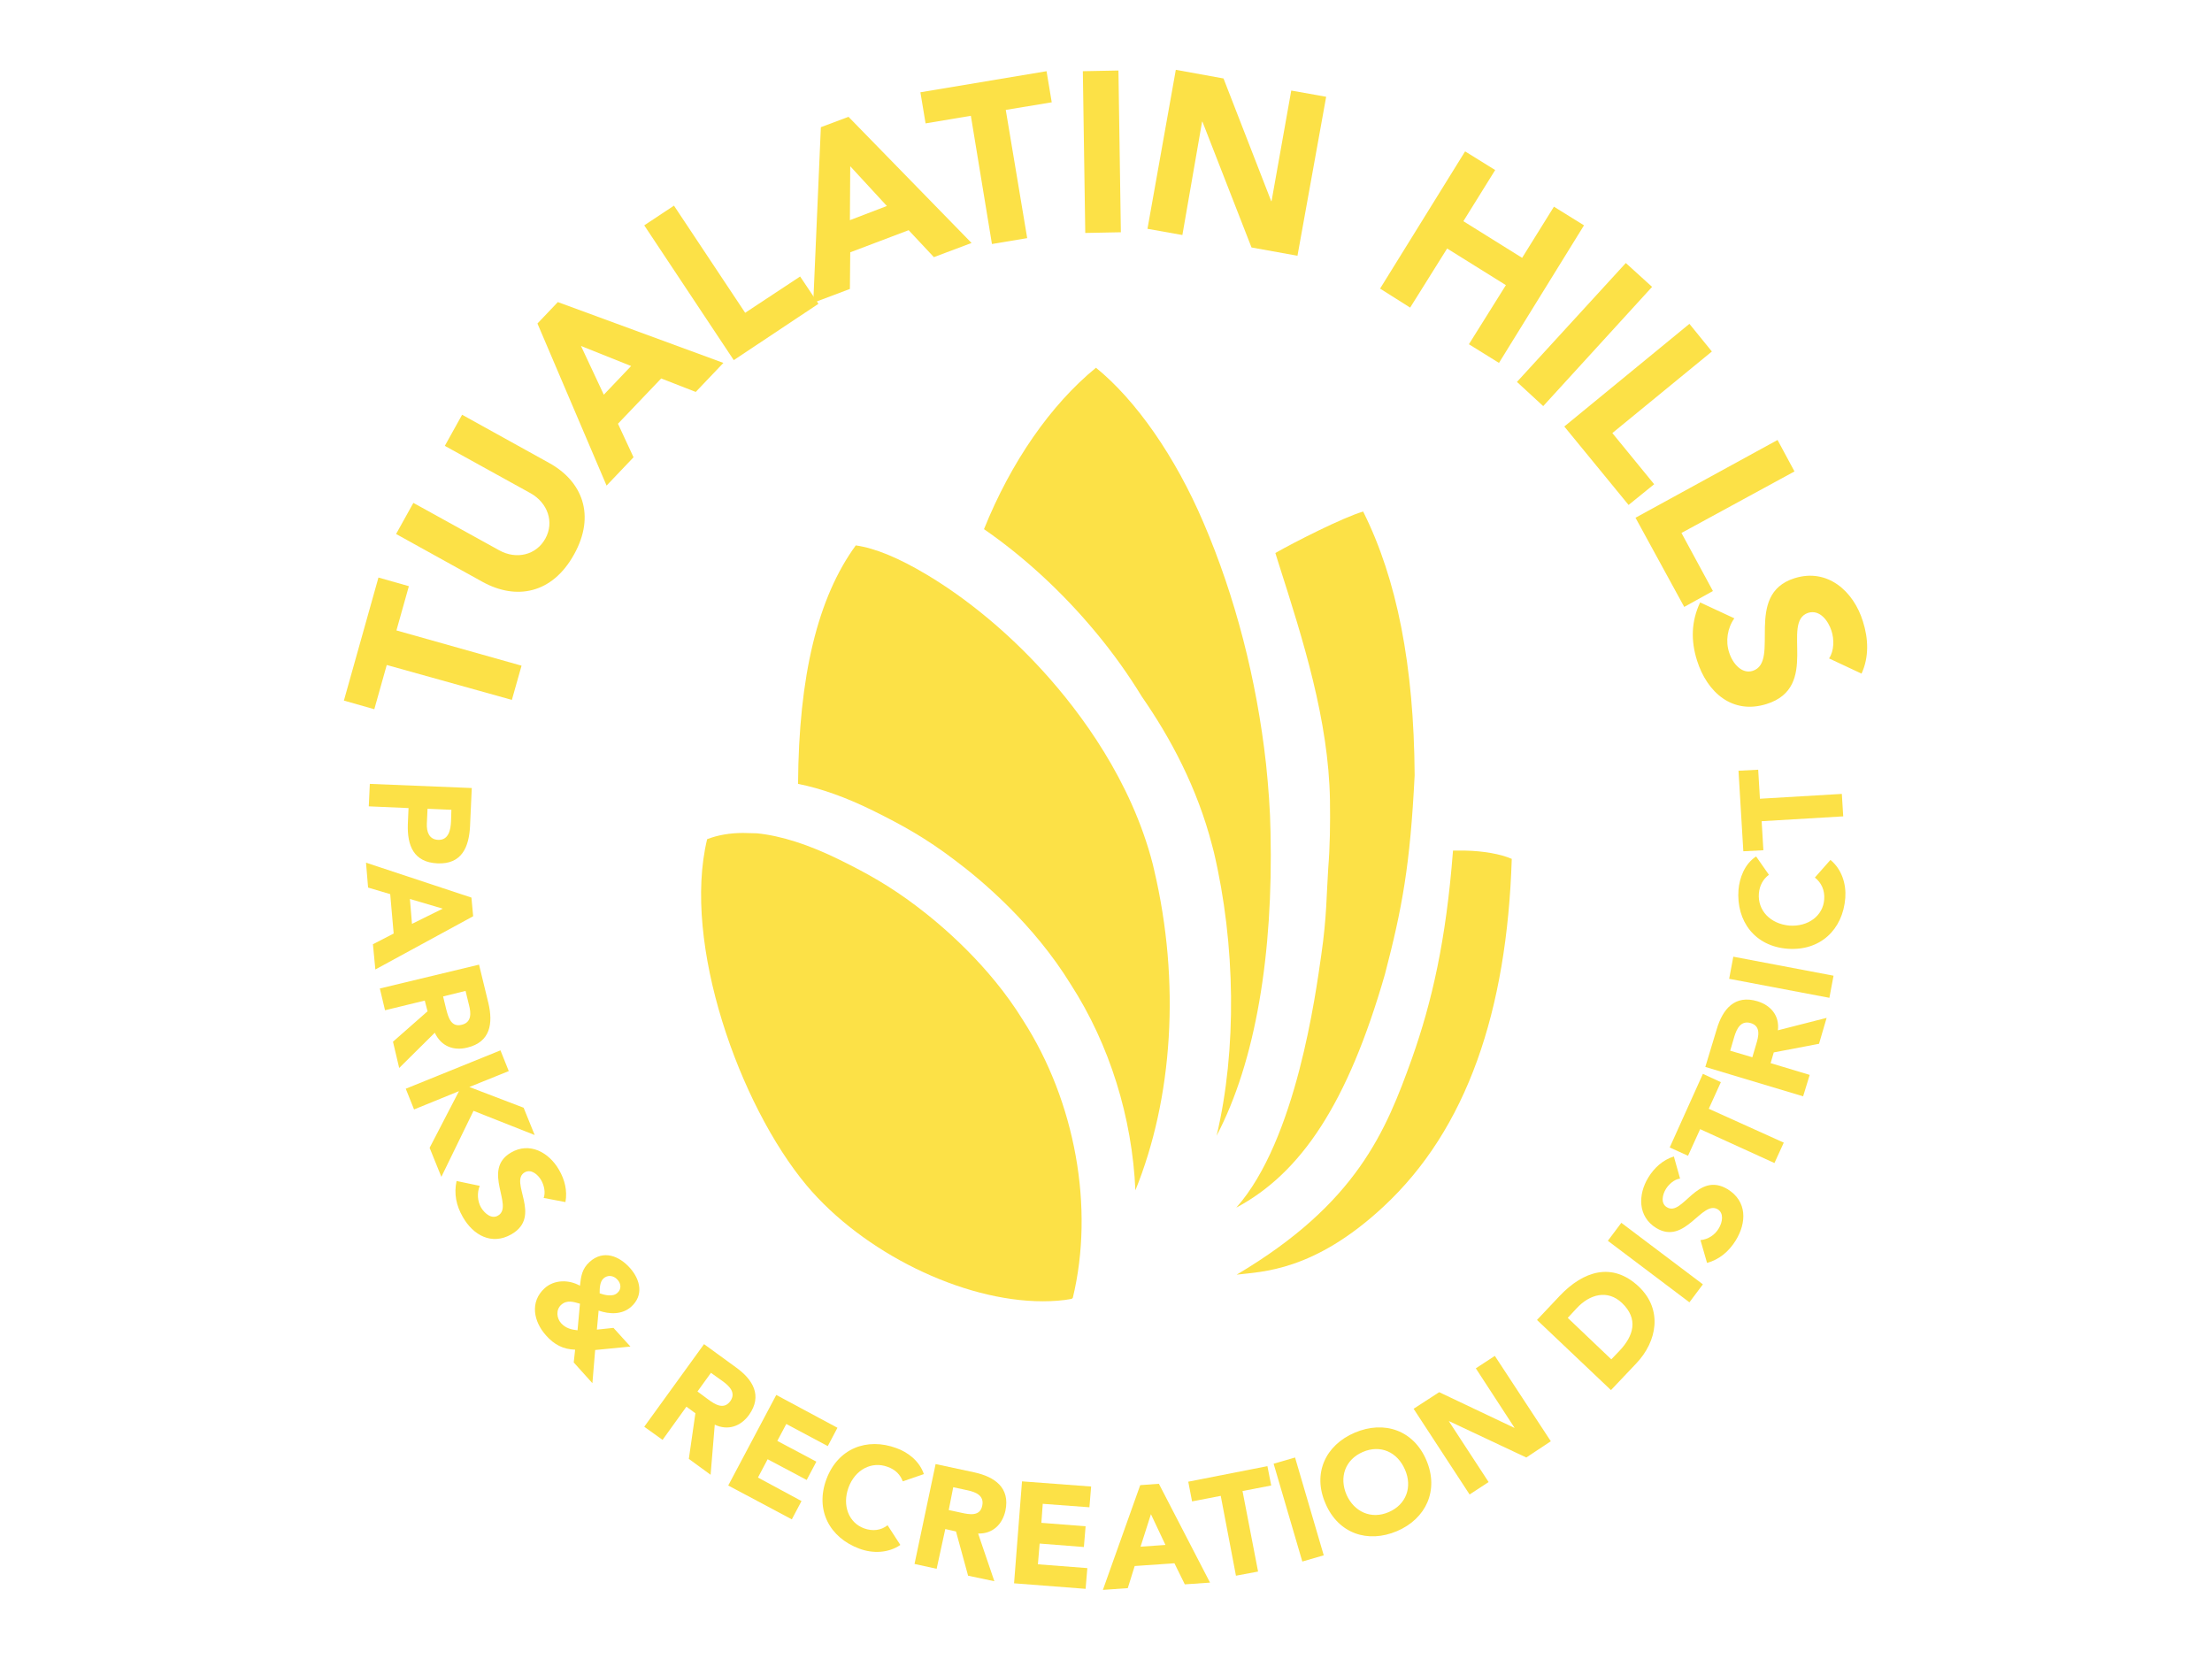
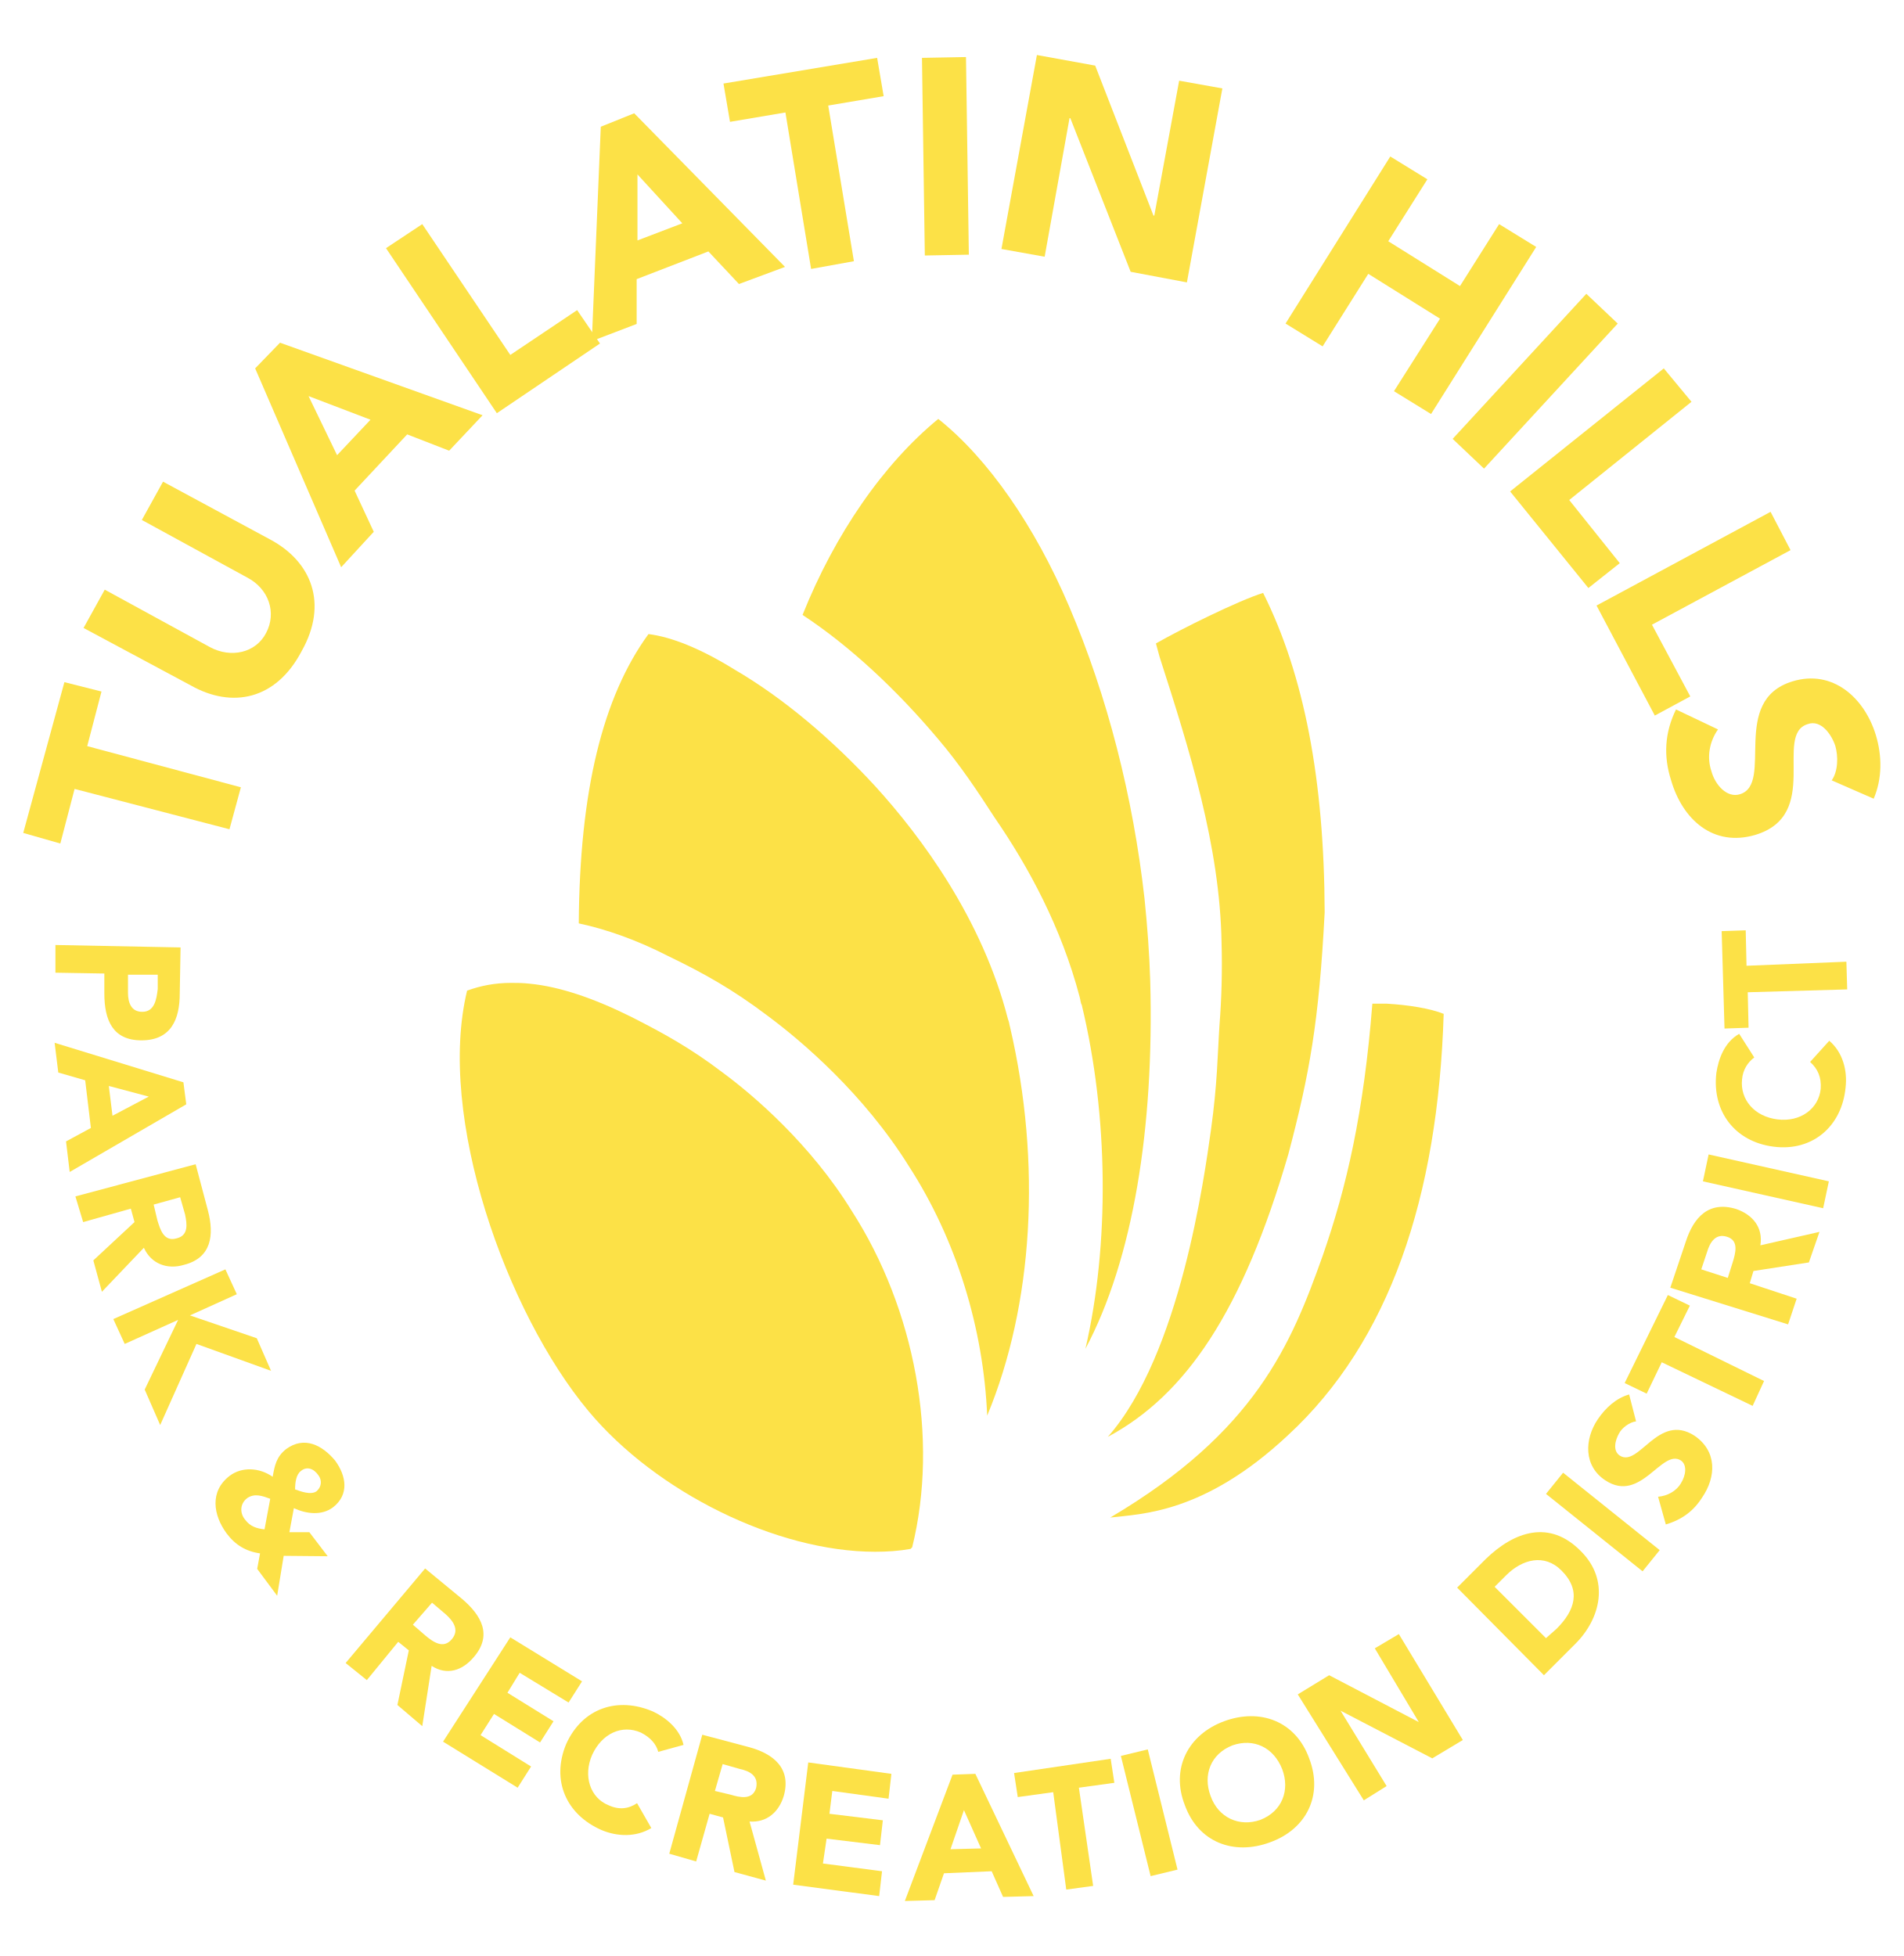
- <svg xmlns="http://www.w3.org/2000/svg" version="1.2" baseProfile="tiny" id="Layer_1" x="0px" y="0px" viewBox="0 0 640 480" xml:space="preserve">
+ <svg xmlns="http://www.w3.org/2000/svg" version="1.2" baseProfile="tiny" id="Layer_1" x="0px" y="0px" viewBox="86 0 467 480" xml:space="preserve">
  <g>
    <g>
-       <g>
-         <g>
-           <path fill="#FCE147" d="M423.8,246.1c-1.2,0-2.3,0-3.4,0c-2,26-6.1,43.8-11.9,60.2c-7.5,20.9-15.9,41.9-50.7,62.5      c7.3-0.9,22.3-0.9,42.5-19.7c24.2-22.5,35.7-56.7,37.1-100.6C434.2,247.1,429.2,246.2,423.8,246.1" />
-         </g>
-         <g>
-           <path fill="#FCE147" d="M252.5,234.5c8.5,4.2,15.4,8,23.8,14.4c7.9,5.9,22.8,18.5,33.5,35.9c11.3,17.5,17.8,38.7,18.7,59.6      c10.8-26.6,13.1-60.2,5.4-92.8c-0.1-0.6-0.3-1.1-0.4-1.7c-6.2-24-20.7-43.6-31.7-55.7c-10.2-11.2-21.9-20.9-33.6-27.9      c-8.2-4.9-15-7.7-20.6-8.5c-11,15.1-16.5,37.7-16.7,69C237.5,228.1,244.8,230.7,252.5,234.5" />
-         </g>
-         <g>
-           <path fill="#FCE147" d="M317,182.9c5,6,9.5,12.3,13.4,18.7c8.2,11.8,16,26.3,20.3,43c0.2,0.6,0.3,1.3,0.5,1.9      c6.3,26.7,6.7,57.3,0.8,82.1c11.3-21.5,16.4-52.6,15.6-87.8c0,0,0-0.1,0-0.1c-0.1-6.3-0.6-12.9-1.3-19.7      c-2.7-24.3-8.9-48.4-18.1-69.8c-8.1-19-19.5-35.4-31.1-44.8c-13.1,10.7-24.6,27.3-32.4,46.7C296,160.9,307.2,171.1,317,182.9" />
-         </g>
-         <g>
-           <path fill="#FCE147" d="M215,241c-3.8,0-7.3,0.6-10.4,1.8c-7.3,30.1,9.3,76.9,28.8,100.2c16.3,19.4,45,33.5,68.3,33.5      c2.9,0,5.8-0.2,8.4-0.7c0-0.1,0.2-0.2,0.2-0.2c0-0.1,0.1-0.1,0.1-0.1c6.3-26.1,0.7-56.8-14.4-80.3c-9.8-15.9-23.5-27.5-30.8-33      c-7.8-5.9-14.3-9.5-22.2-13.4c-8.9-4.4-17-7-24-7.7C217.6,241.1,216.3,241,215,241" />
-         </g>
-         <g>
-           <path fill="#FCE147" d="M394.4,148c-6,1.8-19.6,8.7-25.4,12l1,3.2c7.1,22.2,14.4,45.2,14.8,68.3c0.1,6.8,0,13.5-0.5,19.7      c-0.5,7.3-0.4,14-2,25c-1.6,11.1-7.2,53.6-24.6,73.2c18.7-10,32.2-30,43-67.5c5-19.2,7.3-31.5,8.6-57.6      C409.1,192.6,404.2,167.6,394.4,148" />
-         </g>
-       </g>
-       <g>
-         <g>
-           <path fill="#FCE147" d="M111.9,192.4l-3.6,12.8l-8.8-2.5l10-35.6l8.8,2.5l-3.6,12.8l36.2,10.2l-2.8,9.9L111.9,192.4z" />
-           <path fill="#FCE147" d="M158.8,133.9c9.7,5.3,13.6,15.2,7.3,26.5c-6.3,11.4-16.7,13.3-26.4,8l-25.1-13.9l5-9l24.8,13.7      c5,2.8,10.8,1.4,13.4-3.4c2.6-4.7,0.7-10.3-4.3-13.1L128.7,129l5-9L158.8,133.9z" />
-           <path fill="#FCE147" d="M155.5,93.6l5.9-6.2l47.9,17.6l-8,8.4l-10-3.9l-12.5,13.1l4.5,9.7l-7.8,8.2L155.5,93.6z M168.1,100.1      l6.6,14.1l7.9-8.3L168.1,100.1z" />
-           <path fill="#FCE147" d="M186.4,65.2l8.6-5.7l20.6,31L231.5,80l5.3,7.9l-24.5,16.3L186.4,65.2z" />
-           <path fill="#FCE147" d="M237.5,36.8l8-3l35.6,36.5l-10.9,4.1l-7.3-7.8L246,73l-0.1,10.6l-10.6,4L237.5,36.8z M246,48.1      l-0.1,15.6l10.7-4.1L246,48.1z" />
-           <path fill="#FCE147" d="M280.9,33.5l-13.1,2.2l-1.5-9l36.5-6.1l1.5,9L291,31.8l6.2,37.1l-10.2,1.7L280.9,33.5z" />
-           <path fill="#FCE147" d="M313.3,20.6l10.3-0.2l0.7,46.8L314,67.4L313.3,20.6z" />
-           <path fill="#FCE147" d="M340.2,20.2l13.8,2.5l13.8,35.5l0.1,0l5.7-32l10.1,1.8l-8.3,46l-13.3-2.4l-14.2-36.4l-0.1,0L342.1,68      l-10.1-1.8L340.2,20.2z" />
-           <path fill="#FCE147" d="M423.9,43.8l8.7,5.4l-9.2,14.8l17,10.6l9.2-14.8l8.7,5.4L433.7,105l-8.7-5.4l10.7-17.1l-17-10.6L408,89      l-8.7-5.5L423.9,43.8z" />
-           <path fill="#FCE147" d="M470.4,76.1l7.6,6.9l-31.5,34.5l-7.6-7L470.4,76.1z" />
-           <path fill="#FCE147" d="M488.8,93.7l6.5,8l-28.8,23.6l12.1,14.8l-7.4,6l-18.6-22.7L488.8,93.7z" />
-           <path fill="#FCE147" d="M514.3,127.3l4.9,9.1l-32.7,17.8l9.1,16.8l-8.3,4.6l-14.1-25.8L514.3,127.3z" />
-           <path fill="#FCE147" d="M529.2,190.5c1.5-2.2,1.5-5.6,0.7-8c-0.9-2.8-3.3-6.2-6.7-5.2c-8.1,2.6,3.6,21.5-12.1,26.4      c-9.9,3.1-17.2-3.4-20.1-12.6c-1.8-5.7-1.7-11.3,0.9-16.8l9.9,4.6c-2,2.8-2.6,6.6-1.5,9.9c1,3.2,3.7,6.3,6.8,5.3      c8.2-2.6-2.8-22.1,12.1-26.8c9.5-3,17.1,3.7,19.8,12.5c1.6,5,1.8,10.3-0.4,15.1L529.2,190.5z" />
-         </g>
-         <g>
-           <path fill="#FCE147" d="M136.5,228l-0.5,11c-0.3,6.1-2.4,11.1-9.4,10.8c-6.9-0.3-8.8-5.1-8.6-11.3l0.2-4.7l-11.5-0.5l0.3-6.5      L136.5,228z M123.7,234l-0.2,4.3c-0.1,2.3,0.6,4.6,3.3,4.7c3,0.1,3.6-2.9,3.7-5.4l0.1-3.3L123.7,234z" />
-           <path fill="#FCE147" d="M136.4,259.7l0.5,5.4l-28.3,15.4l-0.7-7.3l6-3.1l-1-11.4l-6.4-1.9l-0.6-7.2L136.4,259.7z M128.1,262.9      l-9.5-2.8l0.6,7.2L128.1,262.9z" />
-           <path fill="#FCE147" d="M138.6,279.1l2.7,11.1c1.4,5.9,0.6,11.3-6.1,12.9c-4,1-7.6-0.4-9.4-4.3L115.5,309l-1.8-7.6l10-8.8      l-0.8-3.1l-11.5,2.8l-1.5-6.3L138.6,279.1z M128.2,288.3l0.9,3.7c0.6,2.3,1.4,5.3,4.5,4.5c2.9-0.7,2.7-3.4,2.1-5.7l-1-4.1      L128.2,288.3z" />
-           <path fill="#FCE147" d="M144.8,303.9l2.4,6l-11.4,4.6l15.7,6l3.2,7.9l-17.7-7l-9.3,19.1l-3.4-8.4l8.5-16.4l-13,5.3l-2.4-6      L144.8,303.9z" />
-           <path fill="#FCE147" d="M157.3,346.6c0.6-1.6,0.1-3.7-0.7-5.1c-0.9-1.6-2.9-3.4-4.8-2.3c-4.6,2.7,5.2,12.7-3.8,17.9      c-5.7,3.3-11.1,0.3-14.1-5c-1.9-3.3-2.6-6.7-1.8-10.4l6.7,1.4c-0.8,2-0.7,4.4,0.4,6.3c1.1,1.8,3.1,3.4,4.9,2.3      c4.7-2.7-4.8-13.2,3.7-18.2c5.4-3.2,11-0.1,13.9,4.9c1.7,2.9,2.5,6.1,1.9,9.4L157.3,346.6z" />
-           <path fill="#FCE147" d="M172.2,390.6l-0.8,9.6l-5.4-6l0.4-3.7c-3.5-0.1-6.1-1.5-8.4-4.1c-3.6-4-4.8-9.7-0.4-13.7      c2.8-2.5,7-2.5,10.2-0.7c0.3-2.8,0.6-4.9,2.8-6.9c4-3.6,8.6-1.7,11.7,1.8c3,3.4,4,7.9,0.3,11.2c-2.6,2.3-6.2,2.2-9.4,1.1      l-0.5,5.5l4.8-0.5l4.9,5.4L172.2,390.6z M167.8,377.2c-1.8-0.5-3.7-1.2-5.4,0.3c-1.6,1.4-1.4,3.9,0,5.4c1.3,1.4,2.9,1.8,4.7,2      L167.8,377.2z M174.6,369.9c-1.1,1-1.1,3-1.1,4.3c1.4,0.5,3.8,1.1,5.1-0.1c1.3-1.1,1.1-2.8,0-3.9      C177.5,369,175.8,368.8,174.6,369.9z" />
-           <path fill="#FCE147" d="M203.7,388.9l9.2,6.7c4.9,3.5,7.8,8.2,3.8,13.8c-2.4,3.3-6.1,4.6-9.9,2.8l-1.2,14.5l-6.3-4.6l1.9-13.2      l-2.6-1.9l-6.9,9.6l-5.3-3.8L203.7,388.9z M201.8,402.6l3.1,2.3c1.9,1.4,4.5,3.1,6.4,0.5c1.7-2.4-0.2-4.3-2.1-5.7l-3.5-2.5      L201.8,402.6z" />
-           <path fill="#FCE147" d="M224.6,403.6l17.7,9.5l-2.8,5.3l-12-6.4l-2.6,4.9l11.3,6l-2.8,5.3l-11.3-6l-2.8,5.3l12.6,6.8l-2.8,5.3      l-18.4-9.8L224.6,403.6z" />
-           <path fill="#FCE147" d="M261.2,428.6c-0.7-1.9-2.1-3.4-4.4-4.2c-4.6-1.7-9.4,0.8-11.3,6c-1.9,5.2,0.1,10.2,4.5,11.8      c2.5,0.9,4.9,0.6,6.8-0.9l3.7,5.7c-3.5,2.4-8,2.5-11.8,1.1c-8.7-3.2-12.9-11.2-9.6-20.1c3.3-8.9,11.7-12.2,20.3-9      c3.1,1.1,6.6,3.6,7.9,7.5L261.2,428.6z" />
-           <path fill="#FCE147" d="M270.7,423.6l11.2,2.4c5.9,1.3,10.4,4.4,9,11.1c-0.9,4-3.7,6.7-7.9,6.6l4.7,13.8l-7.6-1.6l-3.5-12.8      l-3.1-0.7l-2.5,11.5l-6.4-1.4L270.7,423.6z M274.5,436.9l3.7,0.8c2.3,0.5,5.4,1.1,6-2.1c0.6-2.9-1.9-3.9-4.2-4.4l-4.2-0.9      L274.5,436.9z" />
-           <path fill="#FCE147" d="M295.7,428.6l20,1.5l-0.5,6l-13.5-1l-0.4,5.5l12.8,1l-0.5,6l-12.8-1l-0.5,6l14.3,1.1l-0.5,6l-20.7-1.6      L295.7,428.6z" />
-           <path fill="#FCE147" d="M329.9,429.7l5.4-0.4l14.8,28.6l-7.3,0.5l-3-6.1l-11.5,0.8l-2,6.4l-7.2,0.5L329.9,429.7z M333,438.1      l-3,9.4l7.2-0.5L333,438.1z" />
-           <path fill="#FCE147" d="M353.2,432.8l-8.3,1.6l-1.1-5.7l22.9-4.5l1.1,5.6l-8.3,1.6l4.5,23.3l-6.4,1.2L353.2,432.8z" />
-           <path fill="#FCE147" d="M368.5,423.5l6.2-1.8L383,450l-6.2,1.8L368.5,423.5z" />
-           <path fill="#FCE147" d="M392,414.5c8.5-3.6,17-0.7,20.7,8c3.7,8.7-0.1,16.9-8.5,20.5c-8.5,3.6-17,0.7-20.7-8      C379.7,426.3,383.5,418.1,392,414.5z M401.8,437.5c5.1-2.2,6.9-7.3,4.7-12.3c-2.2-5.1-7.1-7.3-12.2-5.1      c-5.1,2.2-6.9,7.3-4.7,12.4C391.8,437.4,396.7,439.7,401.8,437.5z" />
-           <path fill="#FCE147" d="M409,407.6l7.4-4.8l21.7,10.3l0.1,0l-11.2-17.2l5.5-3.6l16.2,24.7l-7.1,4.7l-22.3-10.5l-0.1,0l11.5,17.6      l-5.5,3.6L409,407.6z" />
-           <path fill="#FCE147" d="M444.7,381.9l6.7-7.1c6.6-6.9,15-9.9,22.8-2.5c6.9,6.6,5.3,15.8-0.8,22.2l-7.3,7.7L444.7,381.9z       M466.2,393.3l2.3-2.4c4.2-4.4,5.6-9.3,0.8-13.9c-4.2-4-9.4-2.5-13.1,1.5l-2.6,2.8L466.2,393.3z" />
-           <path fill="#FCE147" d="M465.2,359l3.9-5.2l23.6,17.8l-3.9,5.2L465.2,359z" />
-           <path fill="#FCE147" d="M486.1,341c-1.7,0.2-3.3,1.7-4.1,3c-1,1.6-1.6,4.2,0.3,5.3c4.6,2.8,8.7-10.6,17.6-5.2      c5.6,3.5,5.5,9.6,2.3,14.8c-2,3.2-4.7,5.5-8.3,6.5l-1.9-6.6c2.2-0.2,4.2-1.5,5.3-3.4c1.1-1.8,1.5-4.4-0.3-5.5      c-4.6-2.8-9.4,10.5-17.8,5.4c-5.4-3.3-5.3-9.7-2.3-14.6c1.7-2.8,4.2-5.1,7.4-6.1L486.1,341z" />
-           <path fill="#FCE147" d="M491.9,326.7l-3.5,7.7l-5.3-2.4l9.6-21.3l5.2,2.4l-3.5,7.7l21.7,9.8l-2.7,5.9L491.9,326.7z" />
-           <path fill="#FCE147" d="M493.4,308.7l3.3-10.9c1.7-5.8,5.2-10.1,11.8-8.1c3.9,1.2,6.4,4.2,5.9,8.4l14.1-3.6l-2.2,7.5l-13.1,2.5      l-0.9,3.1l11.3,3.4l-1.9,6.2L493.4,308.7z M507,305.9l1.1-3.7c0.7-2.3,1.5-5.3-1.6-6.2c-2.8-0.8-4,1.6-4.7,3.9l-1.2,4.1      L507,305.9z" />
-           <path fill="#FCE147" d="M500.3,283.2l1.2-6.4l29,5.5l-1.2,6.4L500.3,283.2z" />
-           <path fill="#FCE147" d="M511.8,253.1c-1.6,1.2-2.7,3-2.9,5.4c-0.4,4.9,3.3,8.8,8.8,9.3c5.5,0.4,9.8-2.9,10.1-7.6      c0.2-2.6-0.8-4.8-2.7-6.3l4.5-5.1c3.3,2.7,4.6,7,4.3,11c-0.7,9.2-7.3,15.4-16.7,14.7c-9.4-0.7-14.9-7.9-14.2-17.1      c0.3-3.3,1.7-7.4,5.1-9.6L511.8,253.1z" />
-           <path fill="#FCE147" d="M509.7,237.6l0.5,8.4l-5.8,0.3l-1.4-23.3l5.7-0.3l0.5,8.4l23.7-1.4l0.4,6.5L509.7,237.6z" />
-         </g>
-       </g>
+       <path fill="#FCE147" d="M426.2,246.3c-1.2,0-2.3,0-3.5,0c-2.1,26.7-6.3,45-12.2,61.9c-7.7,21.6-16.4,43.1-52.1,64.2    c7.5-0.9,23-0.9,43.6-20.2c24.9-23,36.8-58.4,38.2-103.4C437,247.5,431.6,246.6,426.2,246.3" />
+       <path fill="#FCE147" d="M249.9,234.6c8.7,4.2,15.9,8.2,24.6,14.8c8.2,6.1,23.4,19,34.5,36.8c11.7,18.1,18.3,39.9,19.2,61.2    c11.3-27.2,13.4-61.9,5.6-95.4c-0.2-0.7-0.2-1.2-0.5-1.9c-6.3-24.6-21.3-44.8-32.6-57.2c-10.6-11.5-22.5-21.6-34.5-28.6    c-8.4-5.2-15.5-8-21.1-8.7c-11.3,15.5-16.9,38.7-17.1,71C234.6,228,242.1,230.6,249.9,234.6" />
+       <path fill="#FCE147" d="M316.2,181.4c5.2,6.1,9.6,12.7,13.8,19.2c8.4,12.2,16.4,27,20.9,44.1c0.2,0.7,0.2,1.4,0.5,1.9    c6.6,27.4,6.8,58.9,0.9,84.4c11.7-22,16.9-54.2,15.9-90.3l0,0c-0.2-6.6-0.7-13.4-1.4-20.2c-2.8-24.9-9.1-49.7-18.5-71.7    c-8.4-19.7-19.9-36.3-32.1-46c-13.4,11-25.3,28.1-33.3,48.1C294.6,158.6,306.1,169.4,316.2,181.4" />
+       <path fill="#FCE147" d="M211.4,241.2c-4,0-7.5,0.7-10.8,1.9c-7.5,30.9,9.6,79,29.8,103.2c16.6,19.9,46.2,34.5,70.3,34.5    c3,0,5.9-0.2,8.7-0.7l0.2-0.2c0,0,0,0,0.2-0.2c6.6-26.7,0.7-58.4-14.8-82.5c-10.1-16.4-24.1-28.4-31.7-34    c-8-6.1-14.8-9.8-22.7-13.8c-9.1-4.5-17.4-7.3-24.6-8C214.2,241.2,212.8,241.2,211.4,241.2" />
+       <path fill="#FCE147" d="M395.9,145.5c-6.1,1.9-20.2,8.9-26.3,12.4l0.9,3.3c7.3,22.7,14.8,46.4,15.2,70.1c0.2,7,0,13.8-0.5,20.2    c-0.5,7.5-0.5,14.3-2.1,25.8c-1.6,11.3-7.5,55.1-25.3,75.3c19.2-10.3,33.1-30.9,44.3-69.4c5.2-19.7,7.5-32.4,8.9-59.3    C410.9,191.5,406,165.7,395.9,145.5" />
+     </g>
+     <g>
+       <path fill="#FCE147" d="M104.3,193.6l-3.5,13.4l-9.1-2.6l10.1-37l9.1,2.3l-3.5,13.4l37.7,10.1l-2.8,10.3L104.3,193.6z" />
+       <path fill="#FCE147" d="M152.3,132.4c10.1,5.4,14.3,15.7,7.7,27.4c-6.3,12-17.1,14.1-27.2,8.4l-26.3-14.1l5.2-9.4l25.8,14.1    c5.2,2.8,11.3,1.4,13.8-3.5c2.6-4.9,0.7-10.8-4.7-13.6l-25.8-14.1l5.2-9.4L152.3,132.4z" />
+       <path fill="#FCE147" d="M148.6,90.4l6.1-6.3l49.7,17.8l-8.2,8.7l-10.3-4L173,120.4l4.7,10.1l-8,8.7L148.6,90.4z M161.7,97.2    l7,14.5l8.2-8.7L161.7,97.2z" />
+       <path fill="#FCE147" d="M180.7,60.9l8.9-5.9l21.6,32.1l16.4-11l5.6,8.2l-25.3,17.1L180.7,60.9z" />
+       <path fill="#FCE147" d="M233.4,31.1l8.2-3.3l37,37.7l-11.3,4.2l-7.5-8l-17.6,6.8v11l-11,4.2L233.4,31.1z M242.4,42.8V59l11-4.2    L242.4,42.8z" />
+       <path fill="#FCE147" d="M278.7,27.6l-13.6,2.3l-1.6-9.4l37.7-6.3l1.6,9.4l-13.6,2.3l6.3,38.2L285,66L278.7,27.6z" />
+       <path fill="#FCE147" d="M312.2,14.2L323,14l0.7,48.5l-10.8,0.2L312.2,14.2z" />
+       <path fill="#FCE147" d="M340.4,13.5l14.3,2.6L369,52.9h0.2l6.1-33.1l10.6,1.9l-8.7,47.6l-13.8-2.6L348.6,29h-0.2l-6.1,34    l-10.6-1.9L340.4,13.5z" />
+       <path fill="#FCE147" d="M427.1,38.4l9.1,5.6l-9.6,15.2l17.6,11l9.6-15.2l9.1,5.6l-25.8,41l-9.1-5.6l11.3-17.8l-17.6-11L410.5,85    l-9.1-5.6L427.1,38.4z" />
+       <path fill="#FCE147" d="M475.2,72.1l7.7,7.3L450.1,115l-7.7-7.3L475.2,72.1z" />
+       <path fill="#FCE147" d="M494.2,90.4l6.8,8.2l-30,24.1l12.4,15.5l-7.7,6.1l-19.2-23.7L494.2,90.4z" />
+       <path fill="#FCE147" d="M520.4,125.6l4.9,9.4l-34,18.3l9.4,17.6l-8.7,4.7l-14.3-27L520.4,125.6z" />
+       <path fill="#FCE147" d="M535.4,191.5c1.6-2.3,1.6-5.9,0.9-8.4c-0.9-2.8-3.5-6.6-6.8-5.4c-8.4,2.6,3.5,22.3-12.9,27.2    c-10.3,3-17.8-3.8-20.6-13.4c-1.9-5.9-1.6-11.7,1.2-17.4l10.3,4.9c-2.1,3-2.8,6.8-1.6,10.3c0.9,3.3,3.8,6.6,7,5.6    c8.4-2.6-2.6-23,12.9-27.7c9.8-3,17.6,4,20.4,13.1c1.6,5.2,1.6,10.8-0.5,15.7L535.4,191.5z" />
+     </g>
+     <g>
+       <path fill="#FCE147" d="M130.3,232.5l-0.2,11.3c0,6.3-2.1,11.5-9.4,11.5c-7,0-9.1-4.9-9.1-11.5v-4.9l-12-0.2v-6.8L130.3,232.5z     M117.4,239.1v4.5c0,2.3,0.7,4.7,3.5,4.7c3,0,3.5-3,3.8-5.6v-3.5H117.4z" />
+       <path fill="#FCE147" d="M131,265.6l0.7,5.4l-28.6,16.6l-0.9-7.5l6.1-3.3l-1.4-11.7l-6.6-1.9l-0.9-7.3L131,265.6z M122.5,269.1    l-9.8-2.6l0.9,7.3L122.5,269.1z" />
+       <path fill="#FCE147" d="M134,285.7l3,11.3c1.6,6.1,0.9,11.7-5.9,13.4c-4,1.2-8-0.2-9.8-4.2l-10.3,10.8l-2.1-7.7l10.1-9.4l-0.9-3.3    l-11.7,3.3l-1.9-6.3L134,285.7z M123.7,295.6l0.9,3.8c0.7,2.3,1.6,5.4,4.7,4.5c3-0.7,2.6-3.5,2.1-5.9l-1.2-4.2L123.7,295.6z" />
+       <path fill="#FCE147" d="M141.3,311.5l2.8,6.1l-11.5,5.2l16.4,5.6l3.5,8l-18.3-6.6l-8.9,19.9l-3.8-8.7l8.2-17.1l-13.1,5.9l-2.8-6.1    L141.3,311.5z" />
+       <path fill="#FCE147" d="M155.6,381.8l-1.6,9.8l-4.9-6.6l0.7-3.8c-3.5-0.5-6.1-2.1-8.2-4.9c-3.3-4.5-4.2-10.3,0.7-14.1    c3-2.3,7.3-2.1,10.6,0.2c0.5-2.8,0.9-4.9,3.3-6.8c4.5-3.3,8.9-0.9,12,2.8c2.8,3.8,3.5,8.4-0.5,11.5c-2.8,2.1-6.6,1.6-9.6,0.2    L157,376h4.9l4.5,5.9L155.6,381.8z M152.3,367.8c-1.9-0.7-3.8-1.4-5.6-0.2c-1.9,1.4-1.9,3.8-0.5,5.4c1.2,1.6,2.8,2.1,4.7,2.3    L152.3,367.8z M159.8,361c-1.2,0.9-1.4,3-1.4,4.5c1.4,0.5,3.8,1.4,5.2,0.5c1.4-1.2,1.4-2.8,0.5-4    C162.9,360.3,161.2,359.8,159.8,361z" />
+       <path fill="#FCE147" d="M190.3,384.9l9.1,7.5c4.7,4,7.5,8.9,2.8,14.3c-2.8,3.3-6.6,4.5-10.3,2.1l-2.3,14.8l-6.1-5.2l2.8-13.4    l-2.6-2.1l-7.7,9.4l-5.2-4.2L190.3,384.9z M187.3,398.7l3,2.6c1.9,1.6,4.5,3.5,6.6,0.9c1.9-2.3,0.2-4.5-1.6-6.1l-3.3-2.8    L187.3,398.7z" />
+       <path fill="#FCE147" d="M211.2,401.8l17.6,10.8l-3.3,5.2l-12-7.3l-3,4.9l11.3,7l-3.3,5.2l-11.3-7l-3.3,5.2l12.4,7.7l-3.3,5.2    l-18.3-11.3L211.2,401.8z" />
+       <path fill="#FCE147" d="M247.5,429.9c-0.5-1.9-1.9-3.5-4.2-4.7c-4.7-2.1-9.6,0.2-12,5.4c-2.3,5.2-0.5,10.6,4,12.4    c2.6,1.2,4.9,0.9,7-0.5l3.5,6.1c-3.8,2.3-8.4,2.1-12.2,0.5c-8.7-3.8-12.4-12.2-8.7-21.1c4-8.9,12.7-11.7,21.3-8    c3,1.4,6.6,4.2,7.5,8.2L247.5,429.9z" />
+       <path fill="#FCE147" d="M258.3,425.7l11.3,3c6.1,1.6,10.6,5.2,8.7,12c-1.2,4-4.2,6.6-8.4,6.3l4,14.5l-7.7-2.1l-2.8-13.4l-3.3-0.9    l-3.3,11.7l-6.6-1.9L258.3,425.7z M261.4,439.5l3.8,0.9c2.3,0.7,5.4,1.4,6.3-1.6c0.7-3-1.6-4.2-4-4.7l-4.2-1.2L261.4,439.5z" />
+       <path fill="#FCE147" d="M284.3,432.5l20.4,2.8l-0.7,6.1l-13.8-1.9l-0.7,5.6l13.1,1.6l-0.7,6.1l-13.1-1.6l-0.9,6.1l14.5,1.9    l-0.7,6.1l-21.1-2.8L284.3,432.5z" />
+       <path fill="#FCE147" d="M319.7,435.5l5.6-0.2l14.3,30l-7.5,0.2l-2.8-6.3l-11.7,0.5l-2.3,6.6l-7.3,0.2L319.7,435.5z M322.5,444.2    l-3.3,9.6l7.5-0.2L322.5,444.2z" />
+       <path fill="#FCE147" d="M344.4,439.8l-8.7,1.2l-0.9-5.9l23.7-3.5l0.9,5.9l-8.7,1.2l3.5,24.1l-6.6,0.9L344.4,439.8z" />
+       <path fill="#FCE147" d="M361,430.9l6.6-1.6l7.3,29.5l-6.6,1.6L361,430.9z" />
+       <path fill="#FCE147" d="M386.3,422.4c8.9-3.3,17.6,0,20.9,9.1c3.5,9.1-0.7,17.4-9.6,20.6c-8.9,3.3-17.6,0-20.9-9.1    C373.2,434.1,377.4,425.7,386.3,422.4z M395.2,446.6c5.4-2.1,7.3-7.3,5.4-12.4c-2.1-5.4-7-7.7-12.2-5.9c-5.4,2.1-7.3,7.3-5.4,12.4    C384.9,446.1,390.1,448.4,395.2,446.6z" />
+       <path fill="#FCE147" d="M404.4,415.8l7.7-4.7l22,11.5l0,0l-10.8-18.1l5.9-3.5l15.7,26l-7.5,4.5l-22.5-11.7l0,0l11.3,18.5l-5.6,3.5    L404.4,415.8z" />
+       <path fill="#FCE147" d="M443.5,389.6l7-7c7-6.8,15.7-9.8,23.4-1.9c7,7,4.9,16.4-1.4,22.7l-7.7,7.7L443.5,389.6z M465.3,402    l2.6-2.3c4.5-4.5,6.1-9.4,1.2-14.3c-4.2-4.2-9.6-2.8-13.6,1.2l-2.8,2.8L465.3,402z" />
+       <path fill="#FCE147" d="M465.3,366.6l4.2-5.2l23.7,19l-4.2,5.2L465.3,366.6z" />
+       <path fill="#FCE147" d="M487.4,348.8c-1.6,0.2-3.5,1.6-4.2,3c-0.9,1.6-1.6,4.2,0.2,5.4c4.7,3,9.4-10.6,18.3-4.9    c5.6,3.8,5.4,10.1,1.9,15.2c-2.1,3.3-4.9,5.4-8.9,6.6l-1.9-6.8c2.3-0.2,4.5-1.4,5.6-3.3c1.2-1.9,1.6-4.5,0-5.6    c-4.7-3-9.8,10.6-18.5,4.9c-5.4-3.5-5.2-10.1-1.9-15c1.9-2.8,4.5-5.2,7.7-6.1L487.4,348.8z" />
+       <path fill="#FCE147" d="M493.7,334.3L490,342l-5.4-2.6l10.6-21.6l5.4,2.6l-3.8,7.7l22,10.8L516,345L493.7,334.3z" />
+       <path fill="#FCE147" d="M495.8,316l3.8-11.3c1.9-5.9,5.6-10.1,12.4-8c4,1.4,6.6,4.5,5.9,8.9l14.5-3.3l-2.6,7.5l-13.6,2.1l-0.9,3    l11.5,3.8l-2.1,6.3L495.8,316z M509.9,313.6l1.2-3.8c0.7-2.3,1.6-5.4-1.4-6.3c-2.8-0.9-4.2,1.4-4.9,3.8l-1.4,4.2L509.9,313.6z" />
+       <path fill="#FCE147" d="M503.8,289.9l1.4-6.6l29.5,6.6l-1.4,6.6L503.8,289.9z" />
+       <path fill="#FCE147" d="M516.4,259.5c-1.6,1.2-2.8,3-3,5.4c-0.5,4.9,3,9.1,8.7,9.8c5.6,0.7,10.1-2.6,10.6-7.5    c0.2-2.8-0.7-4.9-2.6-6.6l4.7-5.2c3.3,2.8,4.5,7.3,4,11.5c-0.9,9.4-8,15.7-17.6,14.5c-9.6-1.2-15.2-8.7-14.1-18.1    c0.5-3.3,1.9-7.5,5.6-9.6L516.4,259.5z" />
+       <path fill="#FCE147" d="M514.8,243.5l0.2,8.7l-5.9,0.2l-0.7-23.9l5.9-0.2l0.2,8.7L539,236l0.2,6.8L514.8,243.5z" />
    </g>
  </g>
</svg>
